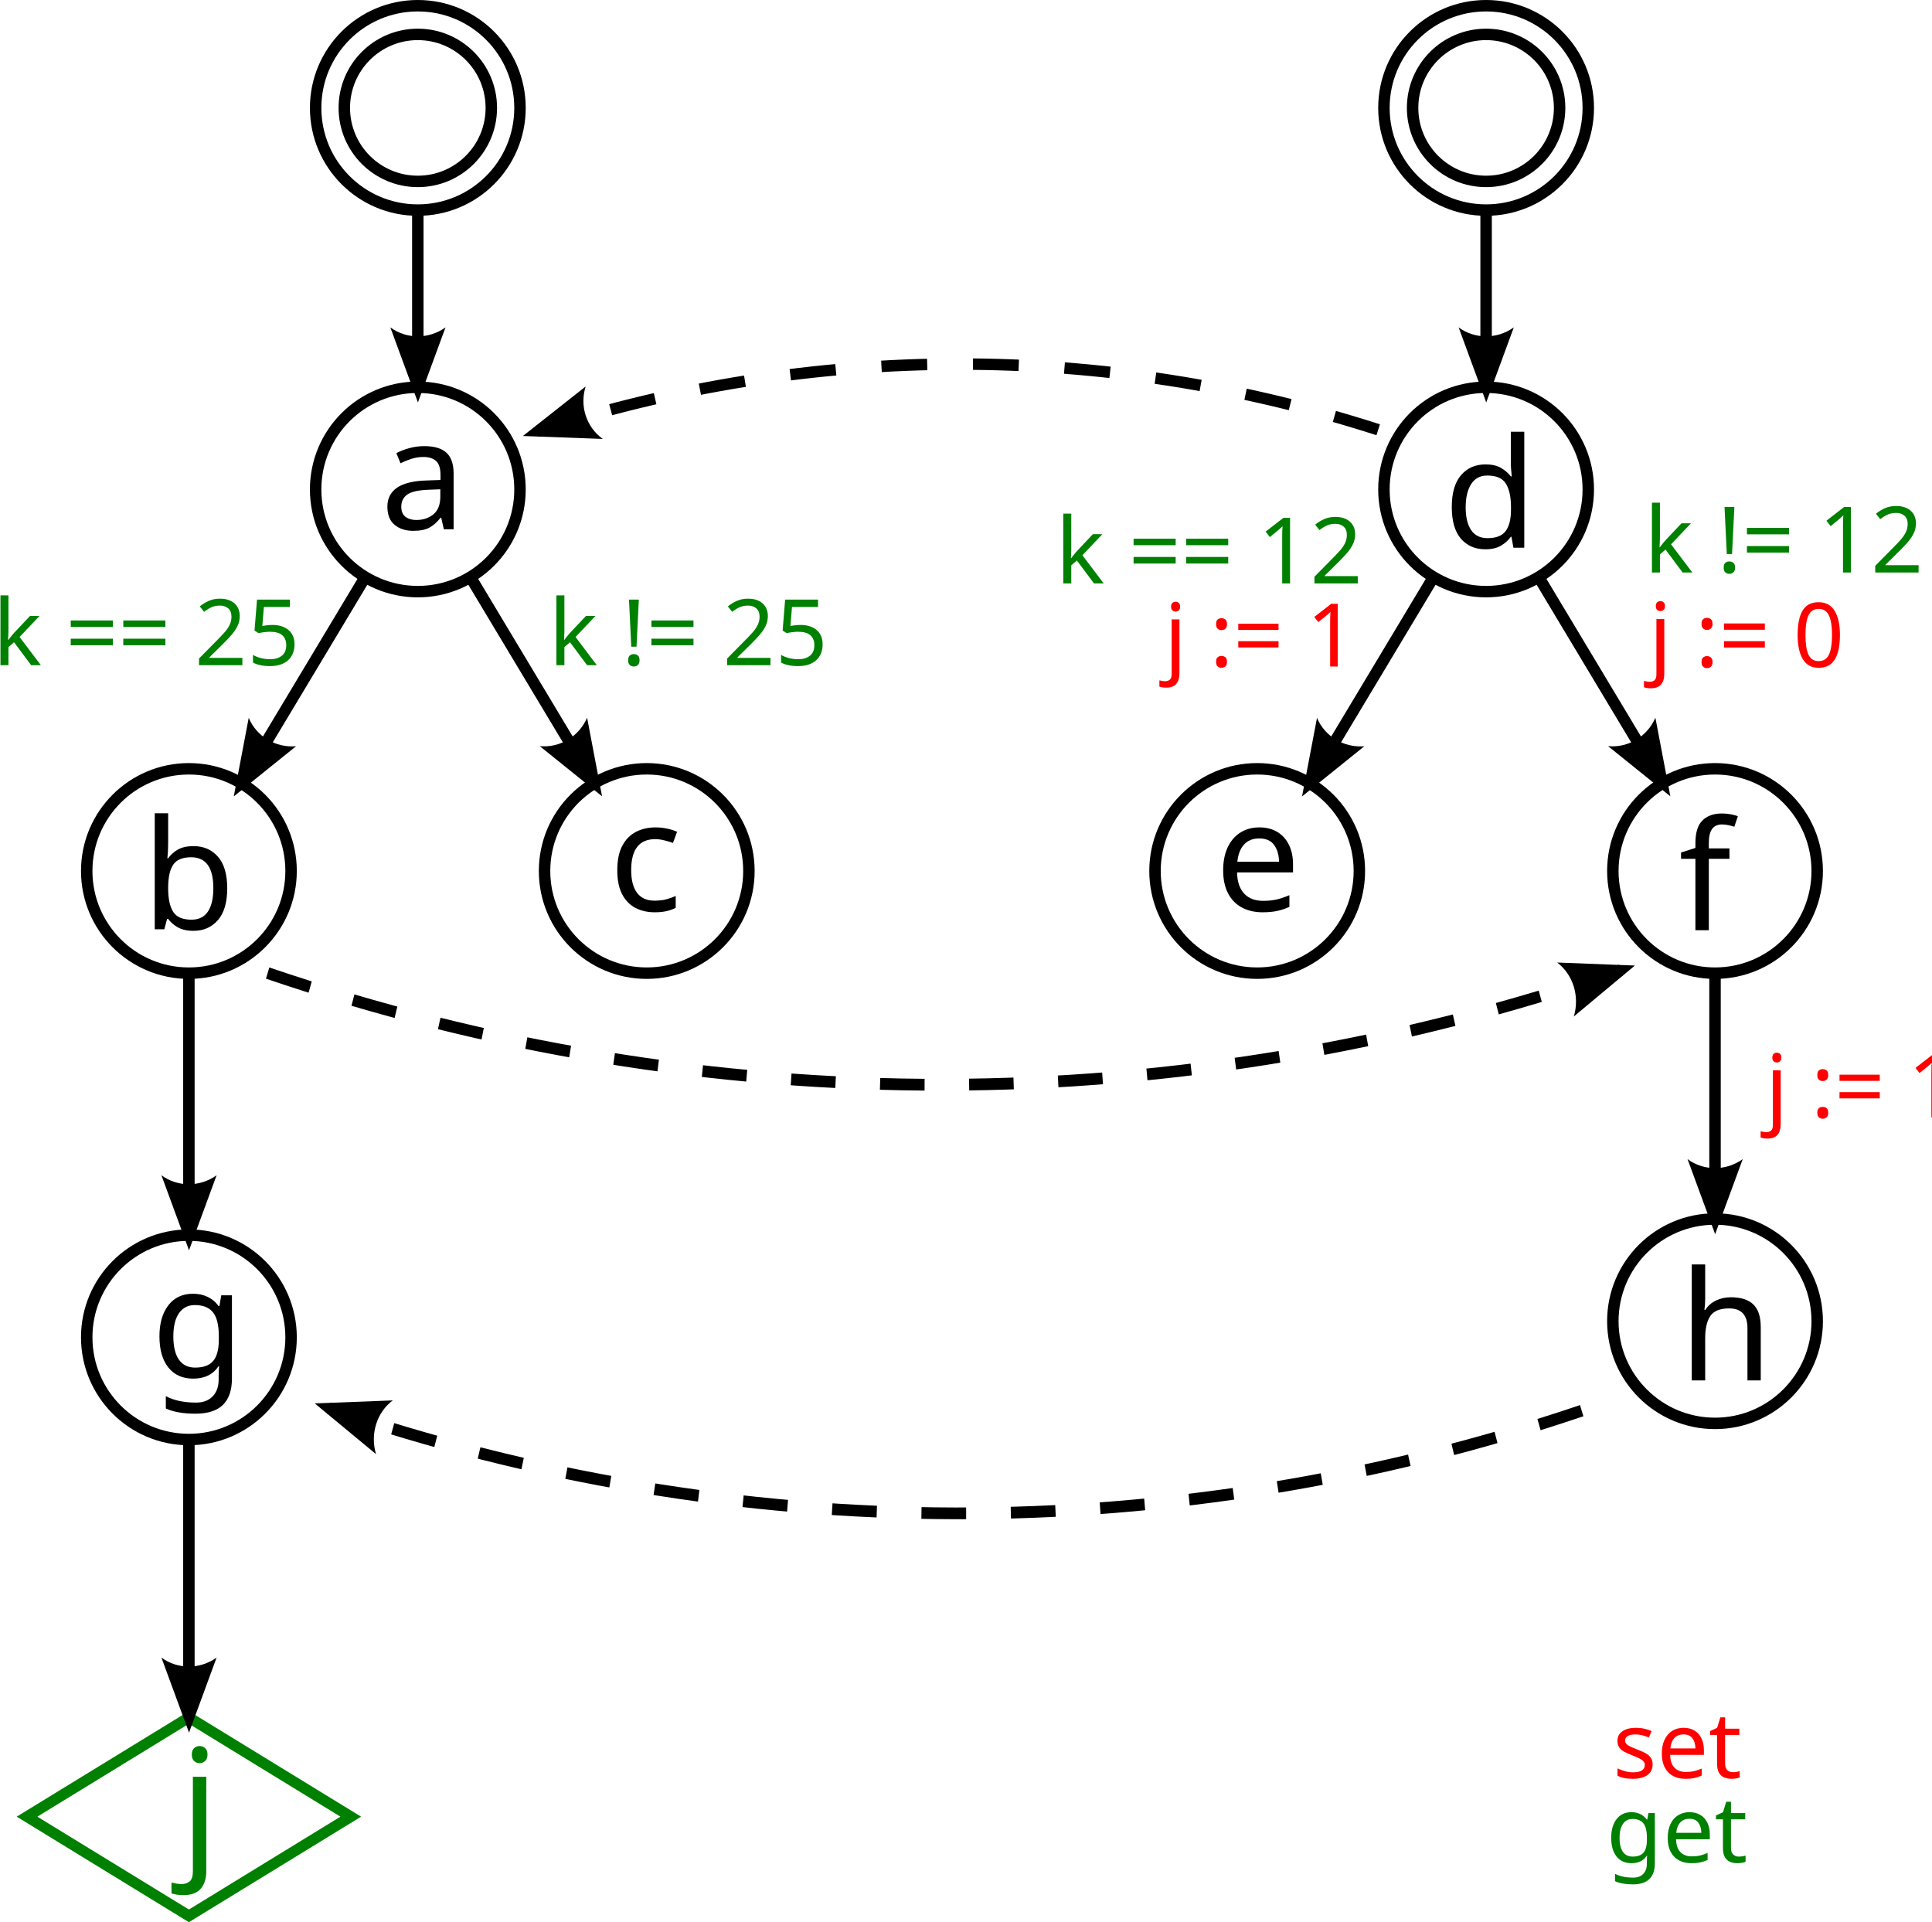
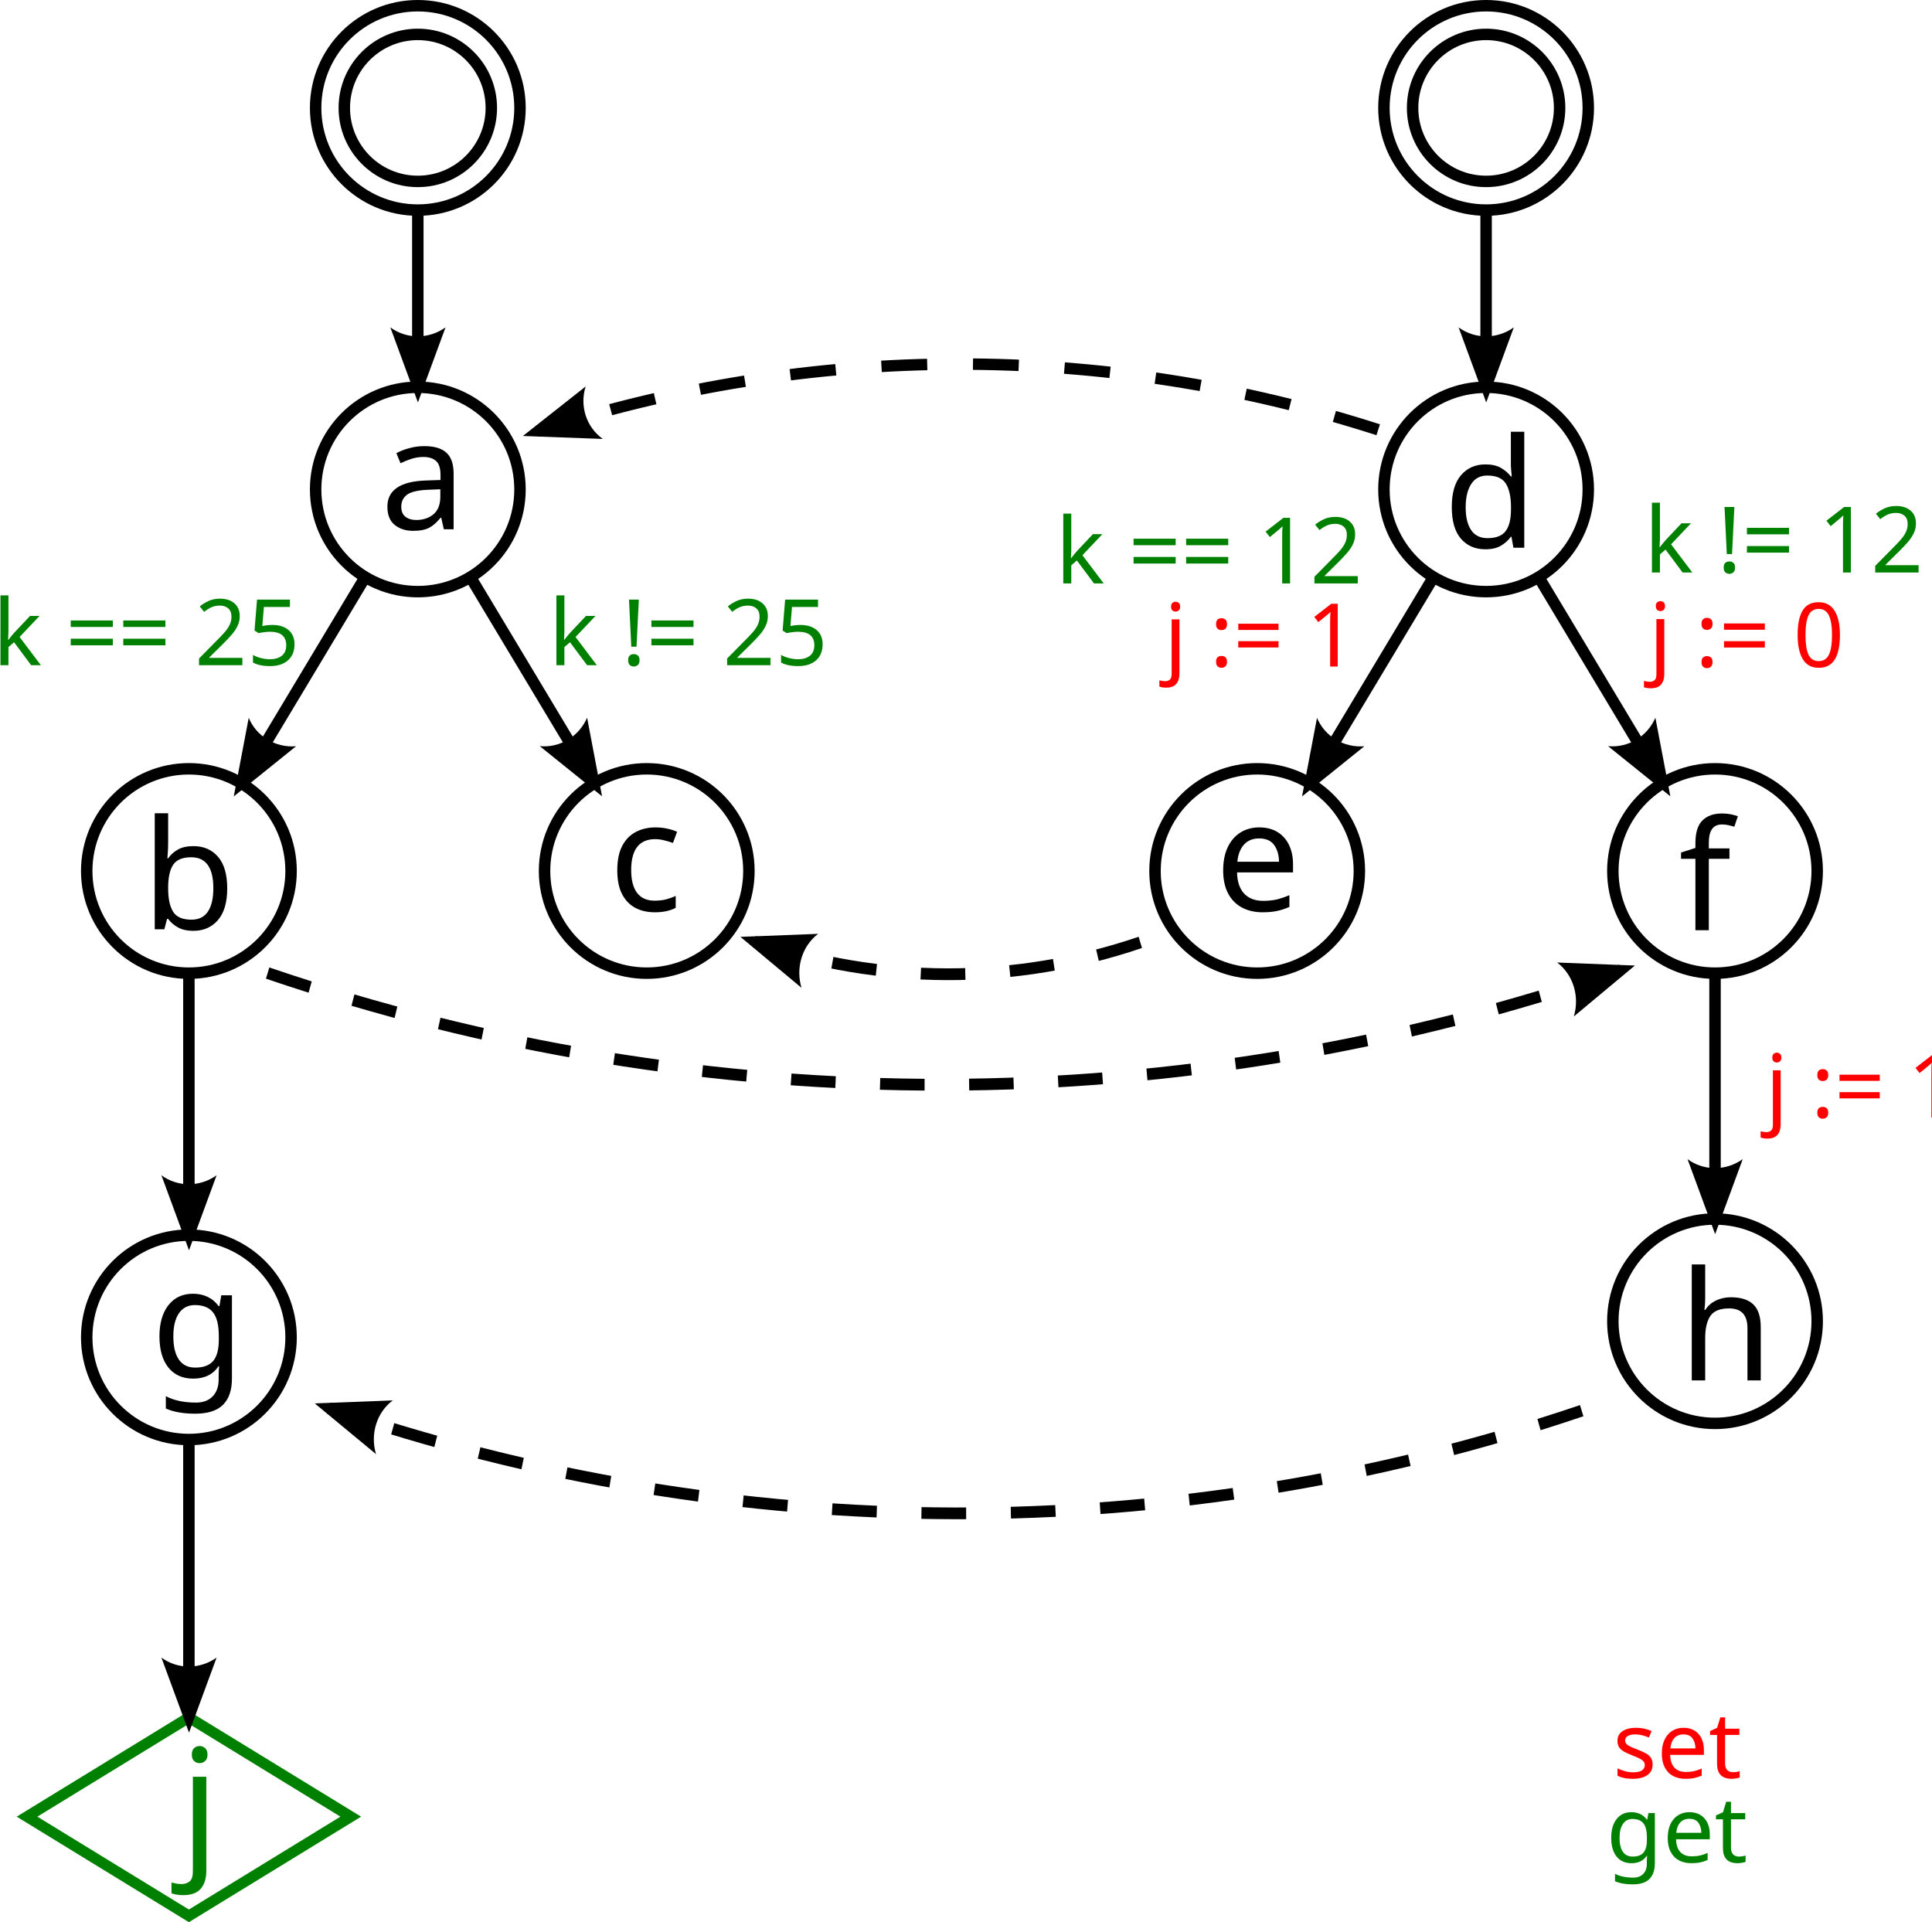
<svg xmlns="http://www.w3.org/2000/svg" width="506.381" height="503.637" id="svg2" version="1.1">
  <defs id="defs4">
    <marker orient="auto" refY="0" refX="0" id="Arrow2Mend" style="overflow:visible">
      <path id="path3859" style="fill-rule:evenodd;stroke-width:0.625;stroke-linejoin:round" d="M 8.719,4.034 -2.207,0.016 8.719,-4.002 c -1.745,2.372 -1.735,5.617 -6e-7,8.035 z" transform="scale(-0.6,-0.6)" />
    </marker>
  </defs>
  <g id="layer1" transform="translate(-40.489,-104.0806)">
    <path style="fill:none;stroke:#000000;stroke-width:4.961;stroke-miterlimit:4;stroke-dasharray:none" id="path2985" d="m 194.286,232.362 c 0,24.458 -19.827,44.286 -44.286,44.286 -24.458,0 -44.286,-19.827 -44.286,-44.286 0,-24.458 19.827,-44.286 44.286,-44.286 24.458,0 44.286,19.827 44.286,44.286 z" transform="matrix(0.604745,0,0,0.604745,59.28825,91.84232)" />
    <text xml:space="preserve" style="font-size:40px;font-style:normal;font-variant:normal;font-weight:normal;font-stretch:normal;text-align:start;line-height:125%;letter-spacing:0px;word-spacing:0px;writing-mode:lr-tb;text-anchor:start;fill:#000000;fill-opacity:1;stroke:none;font-family:Ubuntu;-inkscape-font-specification:Ubuntu" x="140.18" y="242.802" id="text2987">
      <tspan id="tspan2989" x="140.18" y="242.802">a</tspan>
    </text>
    <path transform="matrix(0.604745,0,0,0.604745,59.28825,-8.157683)" d="m 194.286,232.362 c 0,24.458 -19.827,44.286 -44.286,44.286 -24.458,0 -44.286,-19.827 -44.286,-44.286 0,-24.458 19.827,-44.286 44.286,-44.286 24.458,0 44.286,19.827 44.286,44.286 z" id="path3759" style="fill:none;stroke:#000000;stroke-width:4.961;stroke-miterlimit:4;stroke-dasharray:none" />
    <path style="fill:none;stroke:#000000;stroke-width:6.896;stroke-miterlimit:4;stroke-dasharray:none" id="path3765" d="m 194.286,232.362 c 0,24.458 -19.827,44.286 -44.286,44.286 -24.458,0 -44.286,-19.827 -44.286,-44.286 0,-24.458 19.827,-44.286 44.286,-44.286 24.458,0 44.286,19.827 44.286,44.286 z" transform="matrix(0.4350285,0,0,0.4350285,84.74573,31.27802)" />
    <path transform="matrix(0.604745,0,0,0.604745,-0.7117481,191.8423)" d="m 194.286,232.362 c 0,24.458 -19.827,44.286 -44.286,44.286 -24.458,0 -44.286,-19.827 -44.286,-44.286 0,-24.458 19.827,-44.286 44.286,-44.286 24.458,0 44.286,19.827 44.286,44.286 z" id="path3767" style="fill:none;stroke:#000000;stroke-width:4.961;stroke-miterlimit:4;stroke-dasharray:none" />
    <text id="text3769" y="347.642" x="77.64" style="font-size:40px;font-style:normal;font-variant:normal;font-weight:normal;font-stretch:normal;text-align:start;line-height:125%;letter-spacing:0px;word-spacing:0px;writing-mode:lr-tb;text-anchor:start;fill:#000000;fill-opacity:1;stroke:none;font-family:Ubuntu;-inkscape-font-specification:Ubuntu" xml:space="preserve">
      <tspan y="347.642" x="77.64" id="tspan3771">b</tspan>
    </text>
    <text xml:space="preserve" style="font-size:40px;font-style:normal;font-variant:normal;font-weight:normal;font-stretch:normal;text-align:start;line-height:125%;letter-spacing:0px;word-spacing:0px;writing-mode:lr-tb;text-anchor:start;fill:#000000;fill-opacity:1;stroke:none;font-family:Ubuntu;-inkscape-font-specification:Ubuntu" x="200.18" y="342.802" id="text3775">
      <tspan id="tspan3777" x="200.18" y="342.802" />
    </text>
    <path style="fill:none;stroke:#000000;stroke-width:4.961;stroke-miterlimit:4;stroke-dasharray:none" id="path3779" d="m 194.286,232.362 c 0,24.458 -19.827,44.286 -44.286,44.286 -24.458,0 -44.286,-19.827 -44.286,-44.286 0,-24.458 19.827,-44.286 44.286,-44.286 24.458,0 44.286,19.827 44.286,44.286 z" transform="matrix(0.604745,0,0,0.604745,119.2883,191.8423)" />
    <text xml:space="preserve" style="font-size:40px;font-style:normal;font-variant:normal;font-weight:normal;font-stretch:normal;text-align:start;line-height:125%;letter-spacing:0px;word-spacing:0px;writing-mode:lr-tb;text-anchor:start;fill:#000000;fill-opacity:1;stroke:none;font-family:Ubuntu;-inkscape-font-specification:Ubuntu" x="200.08" y="342.782" id="text3781">
      <tspan id="tspan3783" x="200.08" y="342.782">c</tspan>
    </text>
    <path transform="matrix(0.604745,0,0,0.604745,339.2883,91.84232)" d="m 194.286,232.362 c 0,24.458 -19.827,44.286 -44.286,44.286 -24.458,0 -44.286,-19.827 -44.286,-44.286 0,-24.458 19.827,-44.286 44.286,-44.286 24.458,0 44.286,19.827 44.286,44.286 z" id="path3804" style="fill:none;stroke:#000000;stroke-width:4.961;stroke-miterlimit:4;stroke-dasharray:none" />
    <path style="fill:none;stroke:#000000;stroke-width:4.961;stroke-miterlimit:4;stroke-dasharray:none" id="path3810" d="m 194.286,232.362 c 0,24.458 -19.827,44.286 -44.286,44.286 -24.458,0 -44.286,-19.827 -44.286,-44.286 0,-24.458 19.827,-44.286 44.286,-44.286 24.458,0 44.286,19.827 44.286,44.286 z" transform="matrix(0.604745,0,0,0.604745,339.2883,-8.157683)" />
    <path transform="matrix(0.4350285,0,0,0.4350285,364.7457,31.27802)" d="m 194.286,232.362 c 0,24.458 -19.827,44.286 -44.286,44.286 -24.458,0 -44.286,-19.827 -44.286,-44.286 0,-24.458 19.827,-44.286 44.286,-44.286 24.458,0 44.286,19.827 44.286,44.286 z" id="path3812" style="fill:none;stroke:#000000;stroke-width:6.896;stroke-miterlimit:4;stroke-dasharray:none" />
    <path style="fill:none;stroke:#000000;stroke-width:4.961;stroke-miterlimit:4;stroke-dasharray:none" id="path3814" d="m 194.286,232.362 c 0,24.458 -19.827,44.286 -44.286,44.286 -24.458,0 -44.286,-19.827 -44.286,-44.286 0,-24.458 19.827,-44.286 44.286,-44.286 24.458,0 44.286,19.827 44.286,44.286 z" transform="matrix(0.604745,0,0,0.604745,279.2883,191.8423)" />
    <path transform="matrix(0.604745,0,0,0.604745,399.2883,191.8423)" d="m 194.286,232.362 c 0,24.458 -19.827,44.286 -44.286,44.286 -24.458,0 -44.286,-19.827 -44.286,-44.286 0,-24.458 19.827,-44.286 44.286,-44.286 24.458,0 44.286,19.827 44.286,44.286 z" id="path3820" style="fill:none;stroke:#000000;stroke-width:4.961;stroke-miterlimit:4;stroke-dasharray:none" />
    <path style="fill:none;stroke:#000000;stroke-width:2.316;stroke-miterlimit:4;stroke-dasharray:9.264, 9.264;stroke-dashoffset:0;marker-end:url(#Arrow2Mend)" id="path3826" d="m 192.583,344.221 c 55.331,-17.829 114.881,-17.713 170.142,0.332" transform="matrix(-1.295337,0,0,1.295337,651.1749,-229.1654)" />
    <path style="fill:none;stroke:#000000;stroke-width:3;stroke-linecap:butt;stroke-linejoin:miter;stroke-miterlimit:4;stroke-opacity:1;stroke-dasharray:none;marker-end:url(#Arrow2Mend)" d="m 136.219,255.331 -32.438,54.063" id="path4272" />
    <path style="fill:none;stroke:#000000;stroke-width:3;stroke-linecap:butt;stroke-linejoin:miter;stroke-miterlimit:4;stroke-opacity:1;stroke-dasharray:none;marker-end:url(#Arrow2Mend)" d="m 163.781,255.331 32.438,54.063" id="path4456" />
    <path style="fill:none;stroke:#000000;stroke-width:3;stroke-linecap:butt;stroke-linejoin:miter;stroke-miterlimit:4;stroke-opacity:1;stroke-dasharray:none;marker-end:url(#Arrow2Mend)" d="m 150,159.144 0,46.437" id="path4646" />
    <path style="fill:none;stroke:#000000;stroke-width:3;stroke-linecap:butt;stroke-linejoin:miter;stroke-miterlimit:4;stroke-opacity:1;stroke-dasharray:none;marker-end:url(#Arrow2Mend)" d="m 416.219,255.331 -32.438,54.063" id="path4830" />
    <path style="fill:none;stroke:#000000;stroke-width:3;stroke-linecap:butt;stroke-linejoin:miter;stroke-miterlimit:4;stroke-opacity:1;stroke-dasharray:none;marker-end:url(#Arrow2Mend)" d="m 443.781,255.331 32.438,54.063" id="path4832" />
    <path style="fill:none;stroke:#000000;stroke-width:3;stroke-linecap:butt;stroke-linejoin:miter;stroke-miterlimit:4;stroke-opacity:1;stroke-dasharray:none;marker-end:url(#Arrow2Mend)" d="m 430,159.144 0,46.437" id="path4834" />
    <path transform="matrix(2.084583,0,0,-2.203216,-290.8159,1117.51)" d="m 192.583,344.221 c 55.331,-17.829 114.881,-17.713 170.142,0.332" id="path4836" style="fill:none;stroke:#000000;stroke-width:1.4;stroke-miterlimit:4;stroke-dasharray:5.599, 5.599;stroke-dashoffset:0;marker-end:url(#Arrow2Mend)" />
    <rect style="fill:none;stroke:#008000;stroke-width:3.178;stroke-miterlimit:4;stroke-dasharray:none;stroke-dashoffset:0" id="rect5022" width="49.758" height="49.758" x="583.15" y="477.597" transform="matrix(0.85265,0.5224825,-0.85265,0.5224825,0,0)" />
    <text xml:space="preserve" style="font-size:40px;font-style:normal;font-variant:normal;font-weight:normal;font-stretch:normal;text-align:start;line-height:125%;letter-spacing:0px;word-spacing:0px;writing-mode:lr-tb;text-anchor:start;fill:#008000;fill-opacity:1;stroke:none;font-family:Ubuntu;-inkscape-font-specification:Ubuntu" x="87.64" y="591.199" id="text5024">
      <tspan id="tspan5026" x="87.64" y="591.199">j</tspan>
    </text>
    <text xml:space="preserve" style="font-size:40px;font-style:normal;font-variant:normal;font-weight:normal;font-stretch:normal;text-align:start;line-height:125%;letter-spacing:0px;word-spacing:0px;writing-mode:lr-tb;text-anchor:start;fill:#000000;fill-opacity:1;stroke:none;font-family:Ubuntu;-inkscape-font-specification:Ubuntu" x="418.8" y="247.642" id="text5212">
      <tspan id="tspan5214" x="418.8" y="247.642">d</tspan>
    </text>
    <text xml:space="preserve" style="font-size:40px;font-style:normal;font-variant:normal;font-weight:normal;font-stretch:normal;text-align:start;line-height:125%;letter-spacing:0px;word-spacing:0px;writing-mode:lr-tb;text-anchor:start;fill:#000000;fill-opacity:1;stroke:none;font-family:Ubuntu;-inkscape-font-specification:Ubuntu" x="358.88" y="342.782" id="text5216">
      <tspan id="tspan5218" x="358.88" y="342.782">e</tspan>
    </text>
    <text xml:space="preserve" style="font-size:40px;font-style:normal;font-variant:normal;font-weight:normal;font-stretch:normal;text-align:start;line-height:125%;letter-spacing:0px;word-spacing:0px;writing-mode:lr-tb;text-anchor:start;fill:#000000;fill-opacity:1;stroke:none;font-family:Ubuntu;-inkscape-font-specification:Ubuntu" x="480.5" y="347.882" id="text5220">
      <tspan id="tspan5222" x="480.5" y="347.882">f</tspan>
    </text>
    <text xml:space="preserve" style="font-size:23.394px;font-style:normal;font-variant:normal;font-weight:normal;font-stretch:normal;text-align:start;line-height:125%;letter-spacing:0px;word-spacing:0px;writing-mode:lr-tb;text-anchor:start;fill:#ff0000;fill-opacity:1;stroke:none;font-family:Ubuntu;-inkscape-font-specification:Ubuntu" x="472.655" y="278.873" id="text5224">
      <tspan id="tspan5226" x="472.655" y="278.873">j := 0</tspan>
    </text>
    <text id="text5228" y="278.776" x="345.634" style="font-size:23.043px;font-style:normal;font-variant:normal;font-weight:normal;font-stretch:normal;text-align:start;line-height:125%;letter-spacing:0px;word-spacing:0px;writing-mode:lr-tb;text-anchor:start;fill:#ff0000;fill-opacity:1;stroke:none;font-family:Ubuntu;-inkscape-font-specification:Ubuntu" xml:space="preserve">
      <tspan y="278.776" x="345.634" id="tspan5230">j := 1</tspan>
    </text>
    <text xml:space="preserve" style="font-size:24.084px;font-style:normal;font-variant:normal;font-weight:normal;font-stretch:normal;text-align:start;line-height:125%;letter-spacing:0px;word-spacing:0px;writing-mode:lr-tb;text-anchor:start;fill:#ff0000;fill-opacity:1;stroke:none;font-family:Ubuntu;-inkscape-font-specification:Ubuntu" x="463.193" y="570.065" id="text5232">
      <tspan id="tspan5234" x="463.193" y="570.065">set</tspan>
    </text>
    <text xml:space="preserve" style="font-size:24.084px;font-style:normal;font-variant:normal;font-weight:normal;font-stretch:normal;text-align:start;line-height:125%;letter-spacing:0px;word-spacing:0px;writing-mode:lr-tb;text-anchor:start;fill:#008000;fill-opacity:1;stroke:none;font-family:Ubuntu;-inkscape-font-specification:Ubuntu" x="461.461" y="592.183" id="text5236">
      <tspan id="tspan5238" x="461.461" y="592.183">get</tspan>
    </text>
    <text id="text5240" y="278.424" x="38.562" style="font-size:24.084px;font-style:normal;font-variant:normal;font-weight:normal;font-stretch:normal;text-align:start;line-height:125%;letter-spacing:0px;word-spacing:0px;writing-mode:lr-tb;text-anchor:start;fill:#008000;fill-opacity:1;stroke:none;font-family:Ubuntu;-inkscape-font-specification:Ubuntu" xml:space="preserve">
      <tspan y="278.424" x="38.562" id="tspan5242">k == 25</tspan>
    </text>
    <text xml:space="preserve" style="font-size:24.084px;font-style:normal;font-variant:normal;font-weight:normal;font-stretch:normal;text-align:start;line-height:125%;letter-spacing:0px;word-spacing:0px;writing-mode:lr-tb;text-anchor:start;fill:#008000;fill-opacity:1;stroke:none;font-family:Ubuntu;-inkscape-font-specification:Ubuntu" x="184.277" y="278.424" id="text5244">
      <tspan id="tspan5246" x="184.277" y="278.424">k != 25</tspan>
    </text>
    <text xml:space="preserve" style="font-size:24.084px;font-style:normal;font-variant:normal;font-weight:normal;font-stretch:normal;text-align:start;line-height:125%;letter-spacing:0px;word-spacing:0px;writing-mode:lr-tb;text-anchor:start;fill:#008000;fill-opacity:1;stroke:none;font-family:Ubuntu;-inkscape-font-specification:Ubuntu" x="317.134" y="256.996" id="text5248">
      <tspan id="tspan5250" x="317.134" y="256.996">k == 12</tspan>
    </text>
    <text id="text5252" y="254.138" x="471.419" style="font-size:24.084px;font-style:normal;font-variant:normal;font-weight:normal;font-stretch:normal;text-align:start;line-height:125%;letter-spacing:0px;word-spacing:0px;writing-mode:lr-tb;text-anchor:start;fill:#008000;fill-opacity:1;stroke:none;font-family:Ubuntu;-inkscape-font-specification:Ubuntu" xml:space="preserve">
      <tspan y="254.138" x="471.419" id="tspan5254">k != 12</tspan>
    </text>
    <path transform="matrix(0.604745,0,0,0.604745,-0.7117481,314.0708)" d="m 194.286,232.362 c 0,24.458 -19.827,44.286 -44.286,44.286 -24.458,0 -44.286,-19.827 -44.286,-44.286 0,-24.458 19.827,-44.286 44.286,-44.286 24.458,0 44.286,19.827 44.286,44.286 z" id="path3039" style="fill:none;stroke:#000000;stroke-width:4.961;stroke-miterlimit:4;stroke-dasharray:none" />
    <text id="text3041" y="465.011" x="80.08" style="font-size:40px;font-style:normal;font-variant:normal;font-weight:normal;font-stretch:normal;text-align:start;line-height:125%;letter-spacing:0px;word-spacing:0px;writing-mode:lr-tb;text-anchor:start;fill:#000000;fill-opacity:1;stroke:none;font-family:Ubuntu;-inkscape-font-specification:Ubuntu" xml:space="preserve">
      <tspan y="465.011" x="80.08" id="tspan3043">g</tspan>
    </text>
    <path style="fill:none;stroke:#000000;stroke-width:3;stroke-linecap:butt;stroke-linejoin:miter;stroke-miterlimit:4;stroke-opacity:1;stroke-dasharray:none;marker-end:url(#Arrow2Mend)" d="m 78.79,255.063 0,68.665" id="path3045" transform="translate(11.21019,104.0806)" />
    <path style="fill:none;stroke:#000000;stroke-width:4.961;stroke-miterlimit:4;stroke-dasharray:none" id="path4003" d="m 194.286,232.362 c 0,24.458 -19.827,44.286 -44.286,44.286 -24.458,0 -44.286,-19.827 -44.286,-44.286 0,-24.458 19.827,-44.286 44.286,-44.286 24.458,0 44.286,19.827 44.286,44.286 z" transform="matrix(0.604745,0,0,0.604745,399.2883,309.8423)" />
    <text id="text4005" y="465.882" x="480.5" style="font-size:40px;font-style:normal;font-variant:normal;font-weight:normal;font-stretch:normal;text-align:start;line-height:125%;letter-spacing:0px;word-spacing:0px;writing-mode:lr-tb;text-anchor:start;fill:#000000;fill-opacity:1;stroke:none;font-family:Ubuntu;-inkscape-font-specification:Ubuntu" xml:space="preserve">
      <tspan y="465.882" x="480.5" id="tspan4007">h</tspan>
    </text>
    <path transform="matrix(-1.929963,0,0,-2.025218,826.7313,1170.939)" d="m 192.583,344.221 c 55.331,-17.829 114.881,-17.713 170.142,0.332" id="path4009" style="fill:none;stroke:#000000;stroke-width:1.517;stroke-miterlimit:4;stroke-dasharray:6.07, 6.07;stroke-dashoffset:0;marker-end:url(#Arrow2Mend)" />
    <path style="fill:none;stroke:#000000;stroke-width:3;stroke-linecap:butt;stroke-linejoin:miter;stroke-miterlimit:4;stroke-opacity:1;stroke-dasharray:none;marker-end:url(#Arrow2Mend)" d="m 78.79,377.292 4e-6,72.849" id="path4011" transform="translate(11.21019,104.0806)" />
    <path style="fill:none;stroke:#000000;stroke-width:3;stroke-linecap:butt;stroke-linejoin:miter;stroke-miterlimit:4;stroke-opacity:1;stroke-dasharray:none;marker-end:url(#Arrow2Mend)" d="m 478.79,255.063 0,64.437" id="path4013" transform="translate(11.21019,104.0806)" />
    <text xml:space="preserve" style="font-size:23.043px;font-style:normal;font-variant:normal;font-weight:normal;font-stretch:normal;text-align:start;line-height:125%;letter-spacing:0px;word-spacing:0px;writing-mode:lr-tb;text-anchor:start;fill:#ff0000;fill-opacity:1;stroke:none;font-family:Ubuntu;-inkscape-font-specification:Ubuntu" x="503.218" y="396.964" id="text4207">
      <tspan id="tspan4209" x="503.218" y="396.964">j := 1</tspan>
    </text>
+     <path style="fill:none;stroke:#000000;stroke-width:4.91;stroke-miterlimit:4;stroke-dasharray:19.638, 19.638;stroke-dashoffset:0;marker-end:url(#Arrow2Mend)" id="path3047" d="m 192.583,344.221 a 275.714,275.714 0 0 1 170.142,0.332" transform="matrix(-0.594369,0,0,-0.628194,453.83,567.3147)" />
  </g>
</svg>
